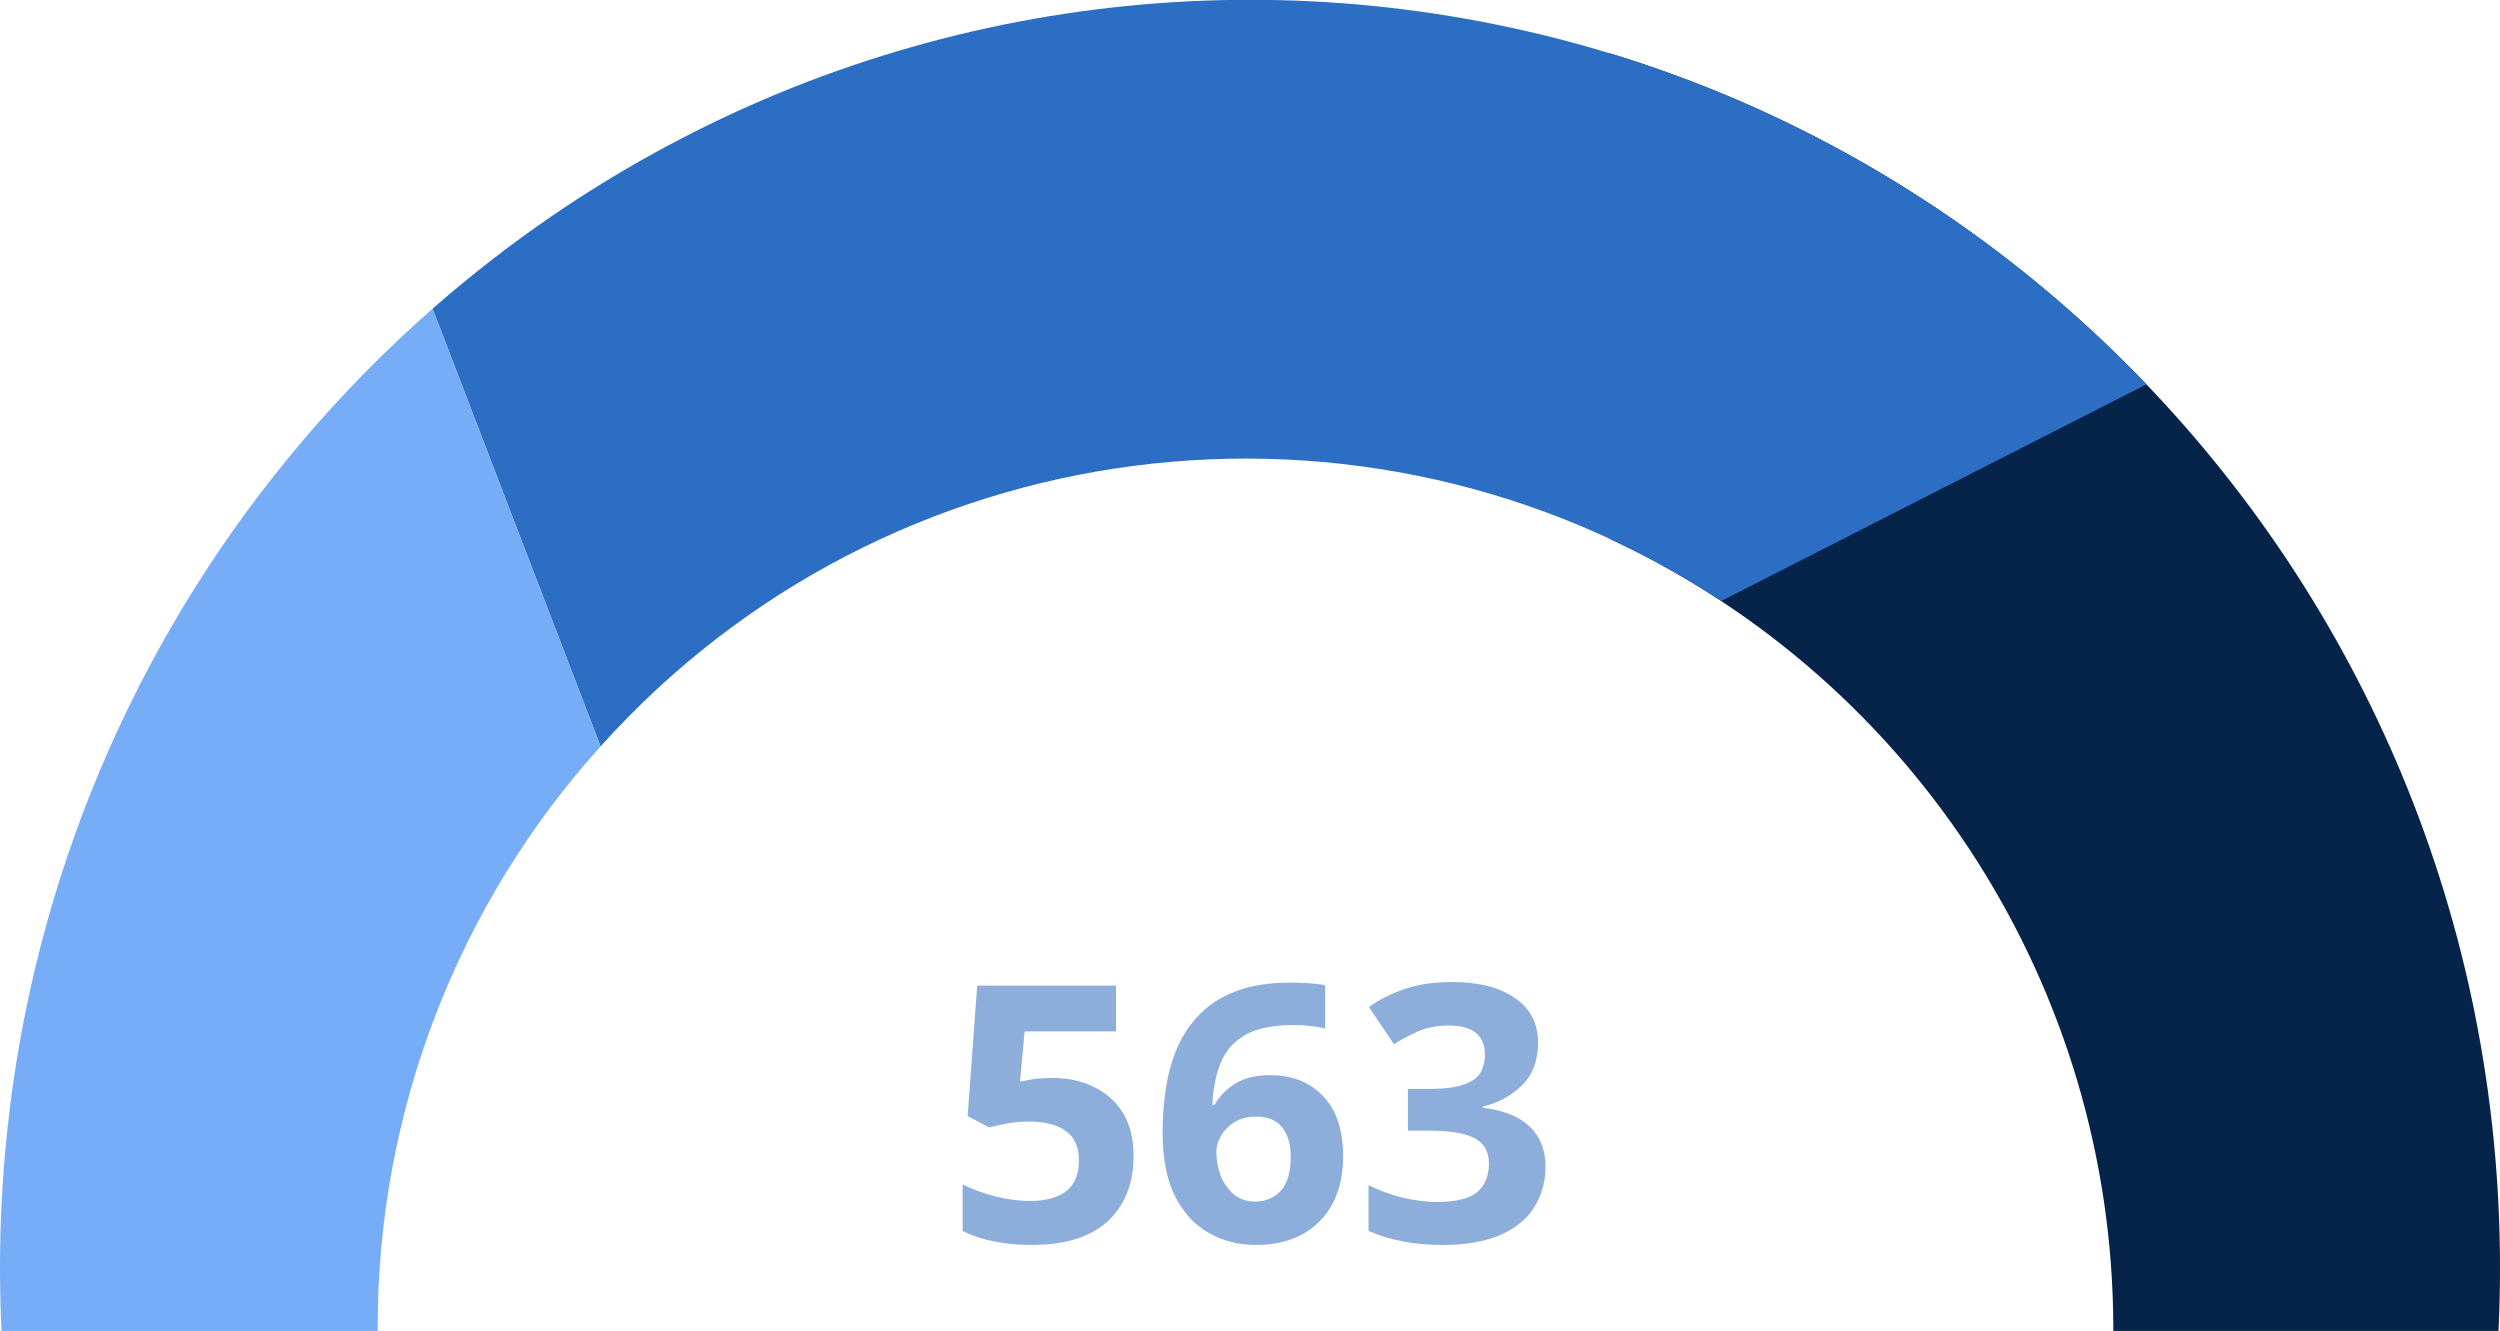
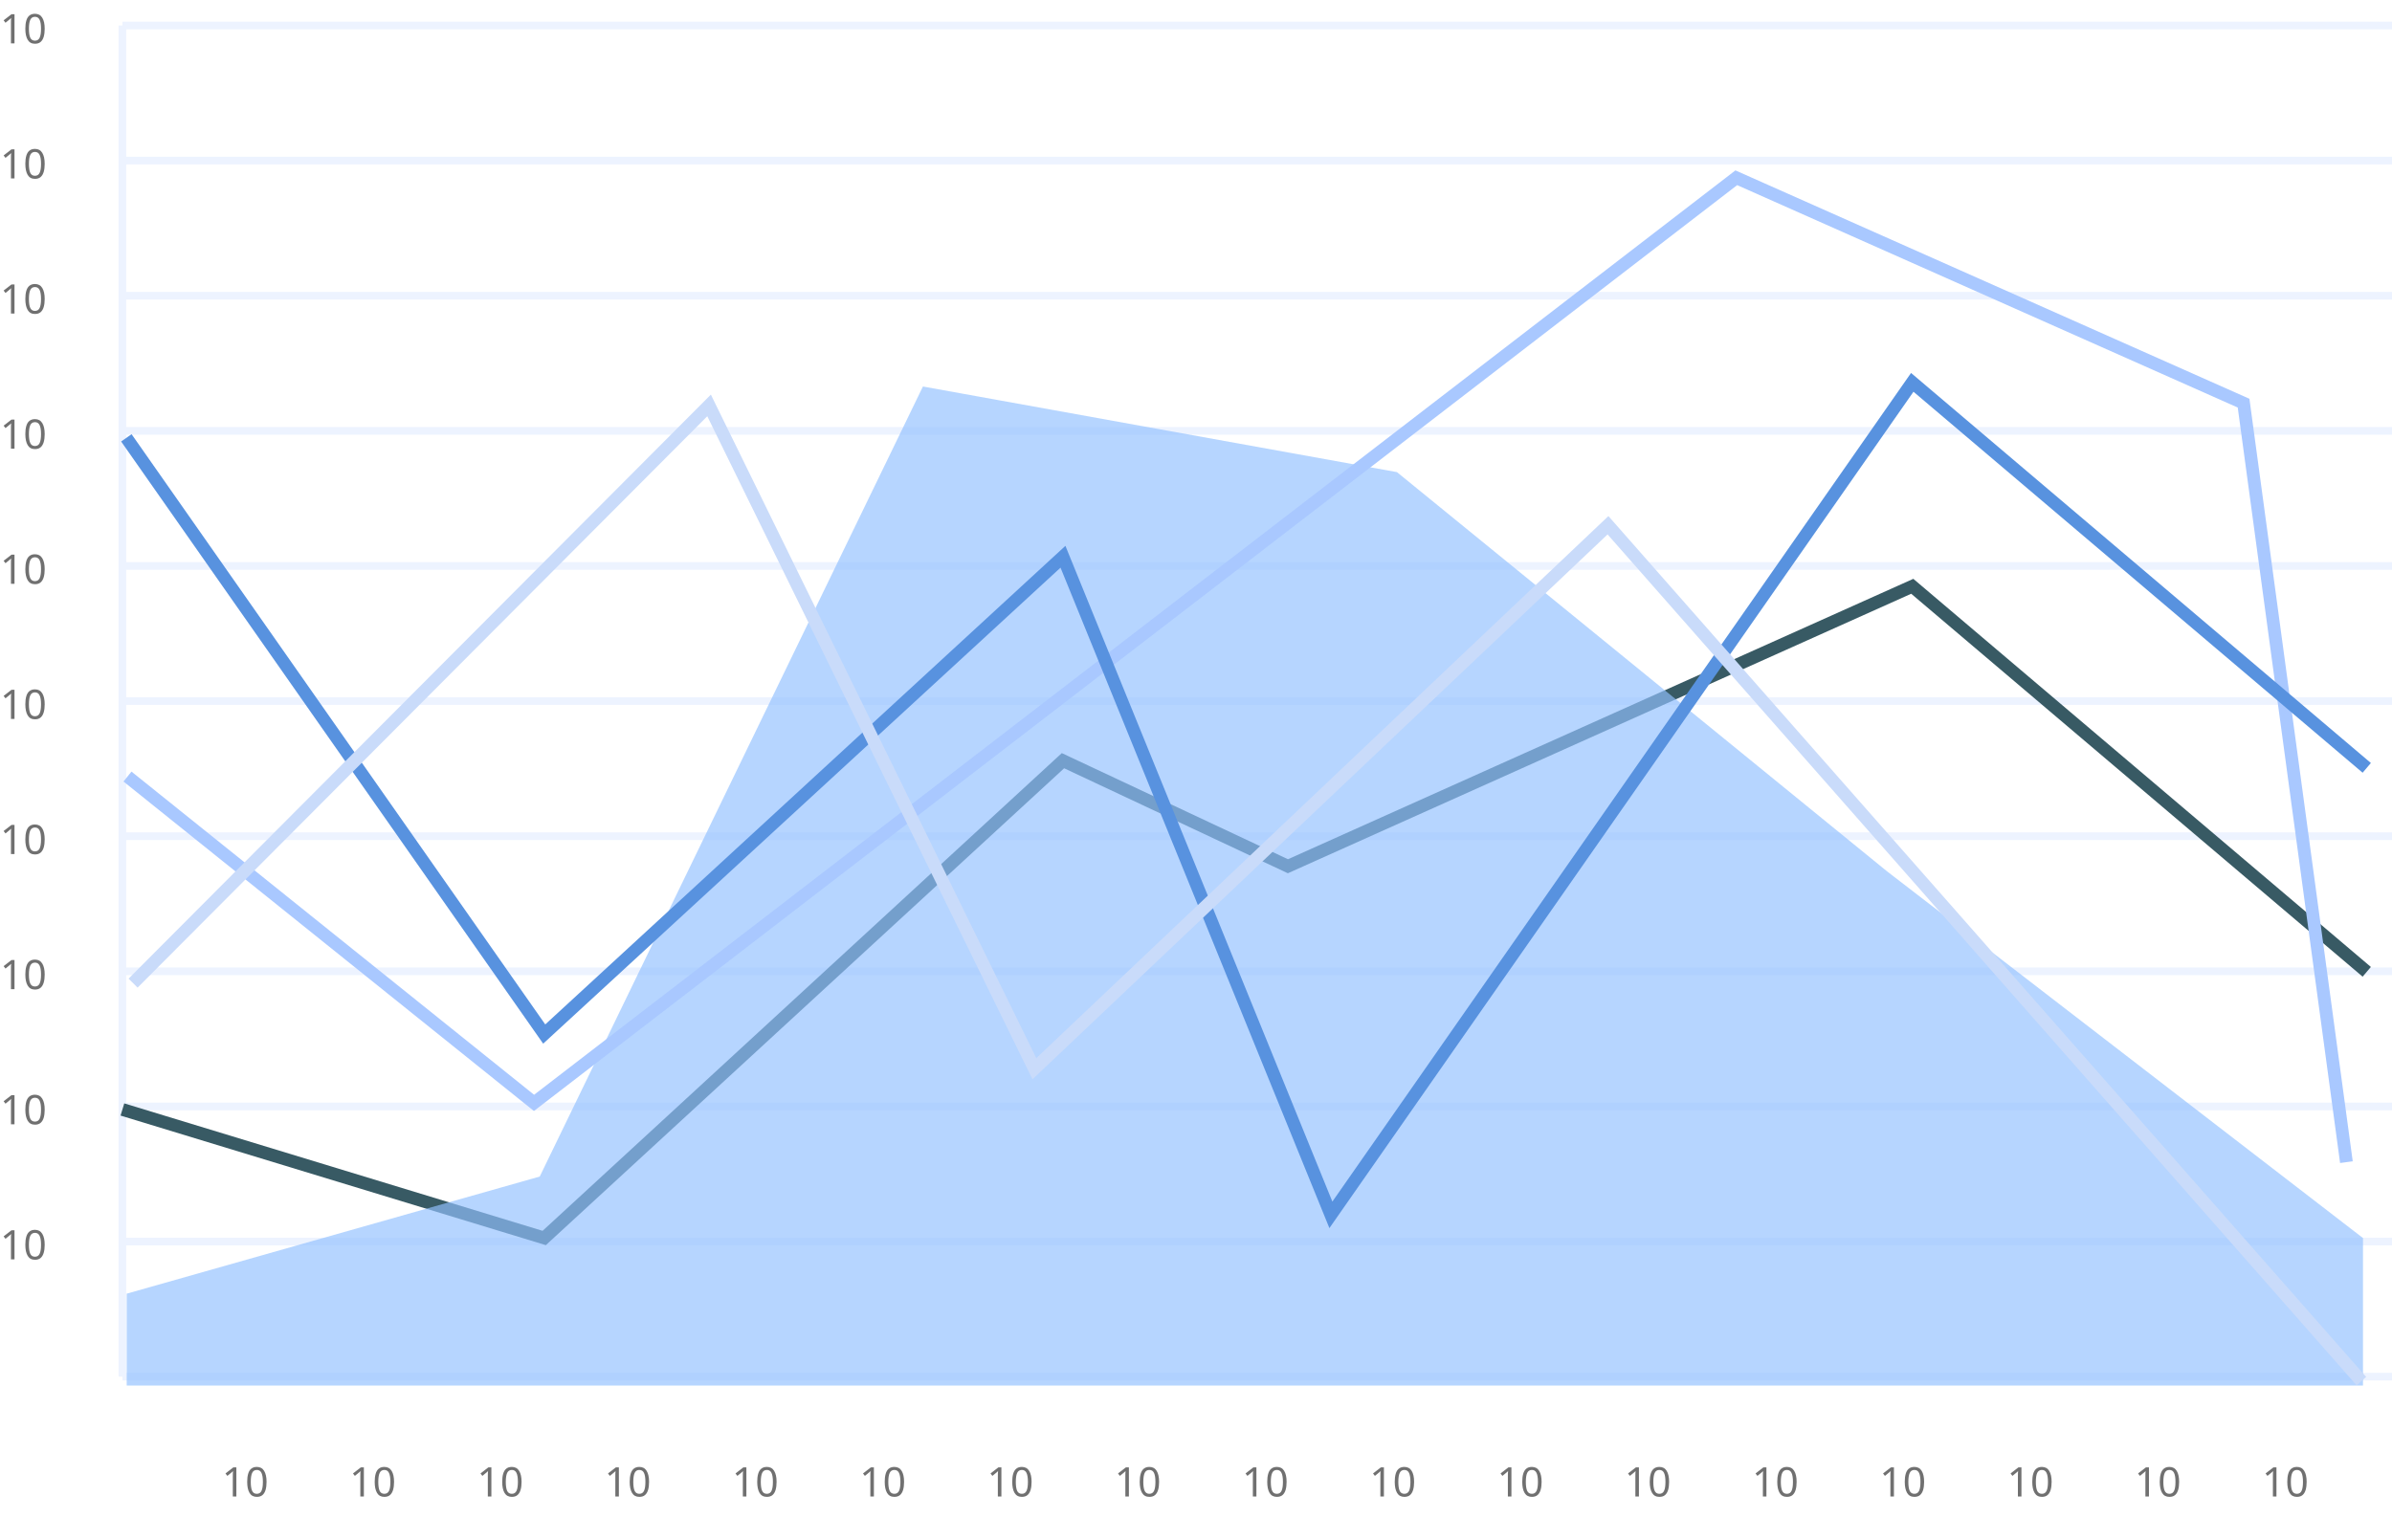
- <svg xmlns="http://www.w3.org/2000/svg" width="195.35" height="104" viewBox="0 0 195.35 104">
-   <g id="Group_6" data-name="Group 6" transform="translate(-1288 -354.001)">
-     <g id="Group_5" data-name="Group 5" transform="translate(174 -54)">
-       <path id="Subtraction_26" data-name="Subtraction 26" d="M69.449,99.834H39.35c0-.117,0-.235,0-.351A68.114,68.114,0,0,0,0,37.938V0A96.457,96.457,0,0,1,9.911,3.621,97.191,97.191,0,0,1,26.5,12.756a98.652,98.652,0,0,1,14.455,12.1A99.4,99.4,0,0,1,52.886,39.519a99.488,99.488,0,0,1,9.006,16.83,99.6,99.6,0,0,1,5.691,18.6,101.162,101.162,0,0,1,1.985,19.968c0,1.635-.04,3.289-.118,4.918Z" transform="translate(1239.783 412.166)" fill="#06234a" />
-       <path id="Subtraction_23" data-name="Subtraction 23" d="M13.128,58.323v0h0L0,24.121a98.813,98.813,0,0,1,9.263-7.2A97.259,97.259,0,0,1,25.854,7.786a96.54,96.54,0,0,1,76.039,0,97.219,97.219,0,0,1,16.592,9.135,98.687,98.687,0,0,1,14.455,12.1c.327.331.657.671.982,1.011L100.7,46.96A67.706,67.706,0,0,0,13.129,58.322Z" transform="translate(1147.802 408.001)" fill="#2d6ec5" />
-       <path id="Subtraction_16" data-name="Subtraction 16" d="M29.514,79.879H.118C.04,78.234,0,76.58,0,74.96A101.21,101.21,0,0,1,1.985,54.992,99.319,99.319,0,0,1,28.609,4.9C30.27,3.214,32.017,1.566,33.8,0L46.93,34.2A67.646,67.646,0,0,0,29.514,79.528q0,.082,0,.164V79.7q0,.088,0,.176Z" transform="translate(1114 432.122)" fill="#76adf6" />
+ <svg xmlns="http://www.w3.org/2000/svg" width="938" height="604" viewBox="0 0 938 604">
+   <defs>
+     <clipPath id="clip-path">
+       <rect width="18" height="502" fill="none" />
+     </clipPath>
+     <clipPath id="clip-path-2">
+       <rect width="851" height="34" fill="none" />
+     </clipPath>
+   </defs>
+   <g id="chart" transform="translate(-360 -390)">
+     <g id="bg" transform="translate(-4 -100)">
+       <line id="Line_47" data-name="Line 47" y2="530" transform="translate(412 500)" fill="none" stroke="#edf3ff" stroke-width="3" />
+       <g id="Group_37" data-name="Group 37" transform="translate(412 500)">
+         <line id="Line_48" data-name="Line 48" x1="890" fill="none" stroke="#edf3ff" stroke-width="3" />
+         <line id="Line_48-2" data-name="Line 48" x1="890" transform="translate(0 53)" fill="none" stroke="#edf3ff" stroke-width="3" />
+         <line id="Line_48-3" data-name="Line 48" x1="890" transform="translate(0 106)" fill="none" stroke="#edf3ff" stroke-width="3" />
+         <line id="Line_48-4" data-name="Line 48" x1="890" transform="translate(0 159)" fill="none" stroke="#edf3ff" stroke-width="3" />
+         <line id="Line_48-5" data-name="Line 48" x1="890" transform="translate(0 212)" fill="none" stroke="#edf3ff" stroke-width="3" />
+         <line id="Line_48-6" data-name="Line 48" x1="890" transform="translate(0 265)" fill="none" stroke="#edf3ff" stroke-width="3" />
+         <line id="Line_48-7" data-name="Line 48" x1="890" transform="translate(0 318)" fill="none" stroke="#edf3ff" stroke-width="3" />
+         <line id="Line_48-8" data-name="Line 48" x1="890" transform="translate(0 371)" fill="none" stroke="#edf3ff" stroke-width="3" />
+         <line id="Line_48-9" data-name="Line 48" x1="890" transform="translate(0 424)" fill="none" stroke="#edf3ff" stroke-width="3" />
+         <line id="Line_48-10" data-name="Line 48" x1="890" transform="translate(0 477)" fill="none" stroke="#edf3ff" stroke-width="3" />
+         <line id="Line_48-11" data-name="Line 48" x1="890" transform="translate(0 530)" fill="none" stroke="#edf3ff" stroke-width="3" />
+       </g>
    </g>
-     <text id="_563" data-name="563" transform="translate(1386 451)" fill="#8daeda" font-size="28" font-family="SegoeUI-Bold, Segoe UI" font-weight="700">
-       <tspan x="-24.158" y="0">563</tspan>
-     </text>
+     <g id="Repeat_Grid_1" data-name="Repeat Grid 1" transform="translate(360 390)" clip-path="url(#clip-path)">
+       <g transform="translate(-361 -390)">
+         <text id="_10" data-name="10" transform="translate(361 407)" fill="#707070" font-size="16" font-family="SegoeUI, Segoe UI">
+           <tspan x="0" y="0">10</tspan>
+         </text>
+       </g>
+       <g transform="translate(-361 -337)">
+         <text id="_10-2" data-name="10" transform="translate(361 407)" fill="#707070" font-size="16" font-family="SegoeUI, Segoe UI">
+           <tspan x="0" y="0">10</tspan>
+         </text>
+       </g>
+       <g transform="translate(-361 -284)">
+         <text id="_10-3" data-name="10" transform="translate(361 407)" fill="#707070" font-size="16" font-family="SegoeUI, Segoe UI">
+           <tspan x="0" y="0">10</tspan>
+         </text>
+       </g>
+       <g transform="translate(-361 -231)">
+         <text id="_10-4" data-name="10" transform="translate(361 407)" fill="#707070" font-size="16" font-family="SegoeUI, Segoe UI">
+           <tspan x="0" y="0">10</tspan>
+         </text>
+       </g>
+       <g transform="translate(-361 -178)">
+         <text id="_10-5" data-name="10" transform="translate(361 407)" fill="#707070" font-size="16" font-family="SegoeUI, Segoe UI">
+           <tspan x="0" y="0">10</tspan>
+         </text>
+       </g>
+       <g transform="translate(-361 -125)">
+         <text id="_10-6" data-name="10" transform="translate(361 407)" fill="#707070" font-size="16" font-family="SegoeUI, Segoe UI">
+           <tspan x="0" y="0">10</tspan>
+         </text>
+       </g>
+       <g transform="translate(-361 -72)">
+         <text id="_10-7" data-name="10" transform="translate(361 407)" fill="#707070" font-size="16" font-family="SegoeUI, Segoe UI">
+           <tspan x="0" y="0">10</tspan>
+         </text>
+       </g>
+       <g transform="translate(-361 -19)">
+         <text id="_10-8" data-name="10" transform="translate(361 407)" fill="#707070" font-size="16" font-family="SegoeUI, Segoe UI">
+           <tspan x="0" y="0">10</tspan>
+         </text>
+       </g>
+       <g transform="translate(-361 34)">
+         <text id="_10-9" data-name="10" transform="translate(361 407)" fill="#707070" font-size="16" font-family="SegoeUI, Segoe UI">
+           <tspan x="0" y="0">10</tspan>
+         </text>
+       </g>
+       <g transform="translate(-361 87)">
+         <text id="_10-10" data-name="10" transform="translate(361 407)" fill="#707070" font-size="16" font-family="SegoeUI, Segoe UI">
+           <tspan x="0" y="0">10</tspan>
+         </text>
+       </g>
+     </g>
+     <g id="Repeat_Grid_2" data-name="Repeat Grid 2" transform="translate(447 960)" clip-path="url(#clip-path-2)">
+       <g transform="translate(-361 -390)">
+         <text id="_10-11" data-name="10" transform="translate(361 407)" fill="#707070" font-size="16" font-family="SegoeUI, Segoe UI">
+           <tspan x="0" y="0">10</tspan>
+         </text>
+       </g>
+       <g transform="translate(-311 -390)">
+         <text id="_10-12" data-name="10" transform="translate(361 407)" fill="#707070" font-size="16" font-family="SegoeUI, Segoe UI">
+           <tspan x="0" y="0">10</tspan>
+         </text>
+       </g>
+       <g transform="translate(-261 -390)">
+         <text id="_10-13" data-name="10" transform="translate(361 407)" fill="#707070" font-size="16" font-family="SegoeUI, Segoe UI">
+           <tspan x="0" y="0">10</tspan>
+         </text>
+       </g>
+       <g transform="translate(-211 -390)">
+         <text id="_10-14" data-name="10" transform="translate(361 407)" fill="#707070" font-size="16" font-family="SegoeUI, Segoe UI">
+           <tspan x="0" y="0">10</tspan>
+         </text>
+       </g>
+       <g transform="translate(-161 -390)">
+         <text id="_10-15" data-name="10" transform="translate(361 407)" fill="#707070" font-size="16" font-family="SegoeUI, Segoe UI">
+           <tspan x="0" y="0">10</tspan>
+         </text>
+       </g>
+       <g transform="translate(-111 -390)">
+         <text id="_10-16" data-name="10" transform="translate(361 407)" fill="#707070" font-size="16" font-family="SegoeUI, Segoe UI">
+           <tspan x="0" y="0">10</tspan>
+         </text>
+       </g>
+       <g transform="translate(-61 -390)">
+         <text id="_10-17" data-name="10" transform="translate(361 407)" fill="#707070" font-size="16" font-family="SegoeUI, Segoe UI">
+           <tspan x="0" y="0">10</tspan>
+         </text>
+       </g>
+       <g transform="translate(-11 -390)">
+         <text id="_10-18" data-name="10" transform="translate(361 407)" fill="#707070" font-size="16" font-family="SegoeUI, Segoe UI">
+           <tspan x="0" y="0">10</tspan>
+         </text>
+       </g>
+       <g transform="translate(39 -390)">
+         <text id="_10-19" data-name="10" transform="translate(361 407)" fill="#707070" font-size="16" font-family="SegoeUI, Segoe UI">
+           <tspan x="0" y="0">10</tspan>
+         </text>
+       </g>
+       <g transform="translate(89 -390)">
+         <text id="_10-20" data-name="10" transform="translate(361 407)" fill="#707070" font-size="16" font-family="SegoeUI, Segoe UI">
+           <tspan x="0" y="0">10</tspan>
+         </text>
+       </g>
+       <g transform="translate(139 -390)">
+         <text id="_10-21" data-name="10" transform="translate(361 407)" fill="#707070" font-size="16" font-family="SegoeUI, Segoe UI">
+           <tspan x="0" y="0">10</tspan>
+         </text>
+       </g>
+       <g transform="translate(189 -390)">
+         <text id="_10-22" data-name="10" transform="translate(361 407)" fill="#707070" font-size="16" font-family="SegoeUI, Segoe UI">
+           <tspan x="0" y="0">10</tspan>
+         </text>
+       </g>
+       <g transform="translate(239 -390)">
+         <text id="_10-23" data-name="10" transform="translate(361 407)" fill="#707070" font-size="16" font-family="SegoeUI, Segoe UI">
+           <tspan x="0" y="0">10</tspan>
+         </text>
+       </g>
+       <g transform="translate(289 -390)">
+         <text id="_10-24" data-name="10" transform="translate(361 407)" fill="#707070" font-size="16" font-family="SegoeUI, Segoe UI">
+           <tspan x="0" y="0">10</tspan>
+         </text>
+       </g>
+       <g transform="translate(339 -390)">
+         <text id="_10-25" data-name="10" transform="translate(361 407)" fill="#707070" font-size="16" font-family="SegoeUI, Segoe UI">
+           <tspan x="0" y="0">10</tspan>
+         </text>
+       </g>
+       <g transform="translate(389 -390)">
+         <text id="_10-26" data-name="10" transform="translate(361 407)" fill="#707070" font-size="16" font-family="SegoeUI, Segoe UI">
+           <tspan x="0" y="0">10</tspan>
+         </text>
+       </g>
+       <g transform="translate(439 -390)">
+         <text id="_10-27" data-name="10" transform="translate(361 407)" fill="#707070" font-size="16" font-family="SegoeUI, Segoe UI">
+           <tspan x="0" y="0">10</tspan>
+         </text>
+       </g>
+       <g transform="translate(489 -390)">
+         <text id="_10-28" data-name="10" transform="translate(361 407)" fill="#707070" font-size="16" font-family="SegoeUI, Segoe UI">
+           <tspan x="0" y="0">10</tspan>
+         </text>
+       </g>
+     </g>
+     <path id="Path_257" data-name="Path 257" d="M1480,1994.2l165.407,50.406,203.426-187.223,88.211,41.405,244.831-109.814L2360.1,1940.194" transform="translate(-1072 -1169)" fill="none" stroke="#385a64" stroke-width="5" />
+     <path id="Path_259" data-name="Path 259" d="M1484.186,2090.336l161.221-45.729,149.932-309.2,183.379,33.127L2170.378,1924.7l185.745,143.154V2122H1484.186Z" transform="translate(-1072 -1191)" fill="#92c1ff" stroke="#92c1ff" stroke-width="5" opacity="0.67" />
+     <path id="Path_260" data-name="Path 260" d="M1485.992,1916.608l159.415,128,471.463-362.881,198.93,88.414,40.322,297.718" transform="translate(-1076 -1222)" fill="none" stroke="#a9c8ff" stroke-width="5" />
+     <path id="Path_258" data-name="Path 258" d="M1481.553,1810.747l163.853,233.86,203.426-187.223,105.061,258.149,227.981-326.557L2360.1,1940.194" transform="translate(-1072 -1249)" fill="none" stroke="#5892df" stroke-width="5" />
+     <path id="Path_261" data-name="Path 261" d="M412.186,775.639,638.057,549.03l127.572,260.18,224.93-213.18L1285.99,931.747" fill="none" stroke="#c9dbfa" stroke-width="5" />
  </g>
</svg>
